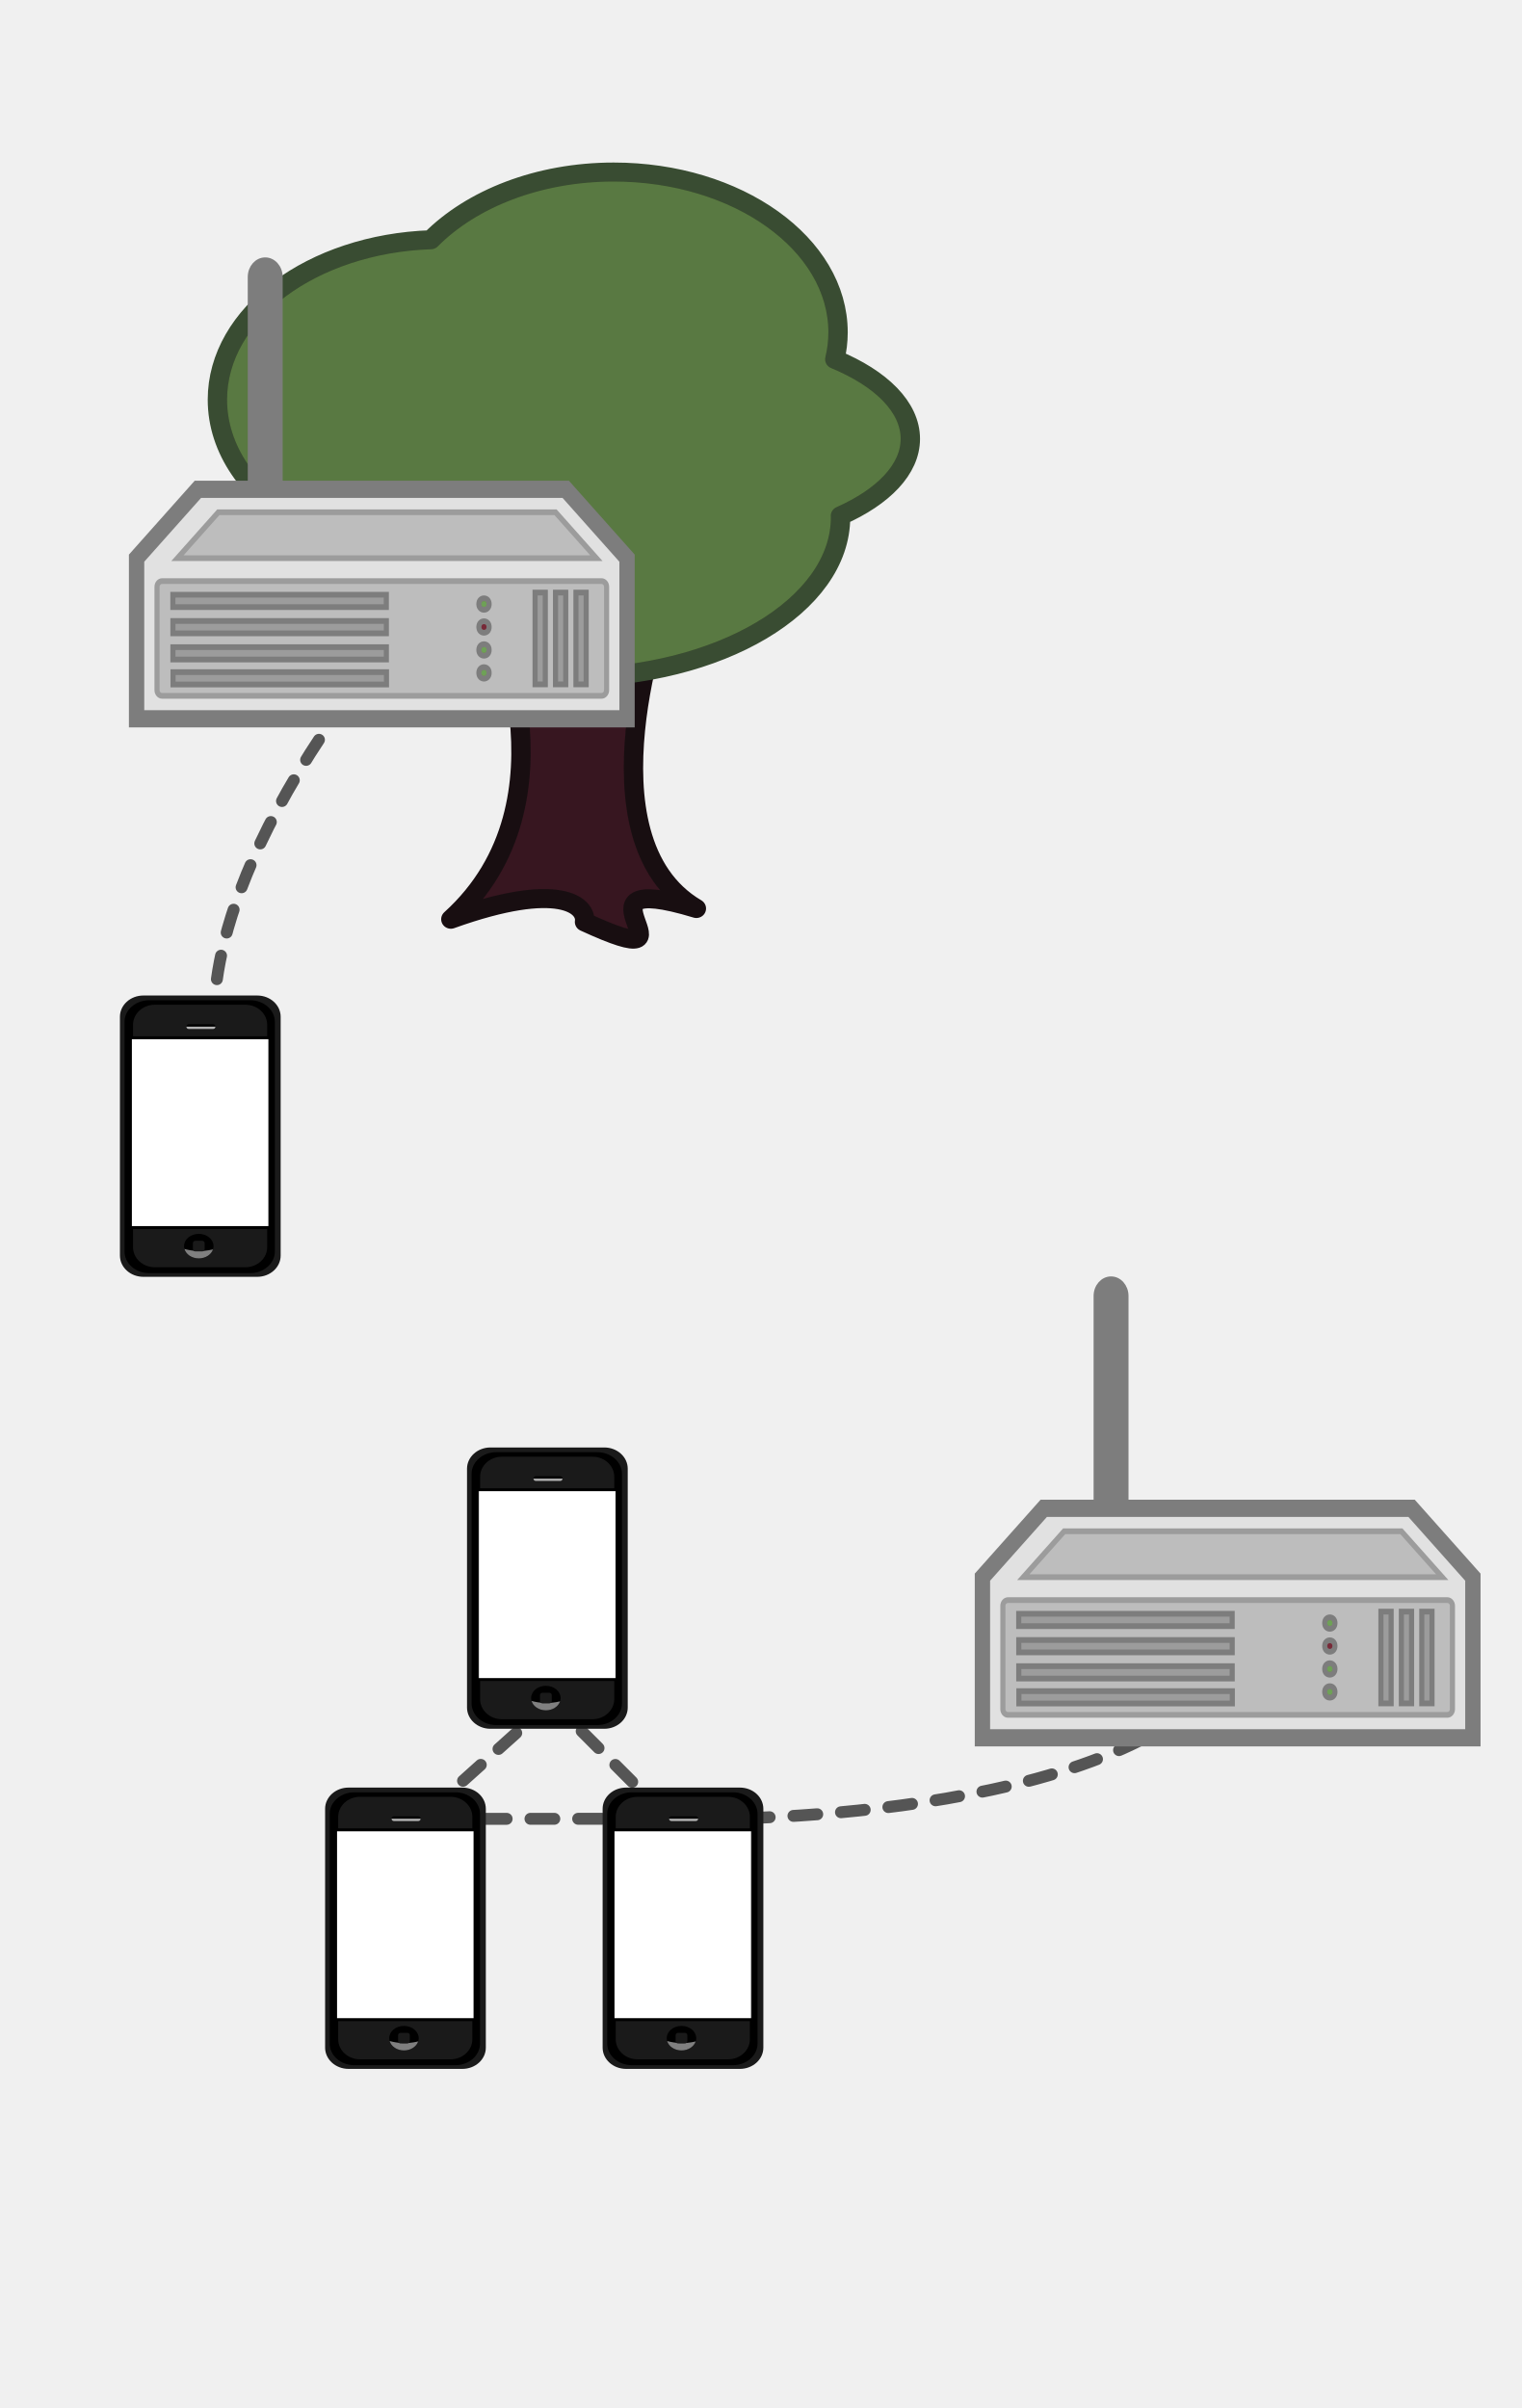
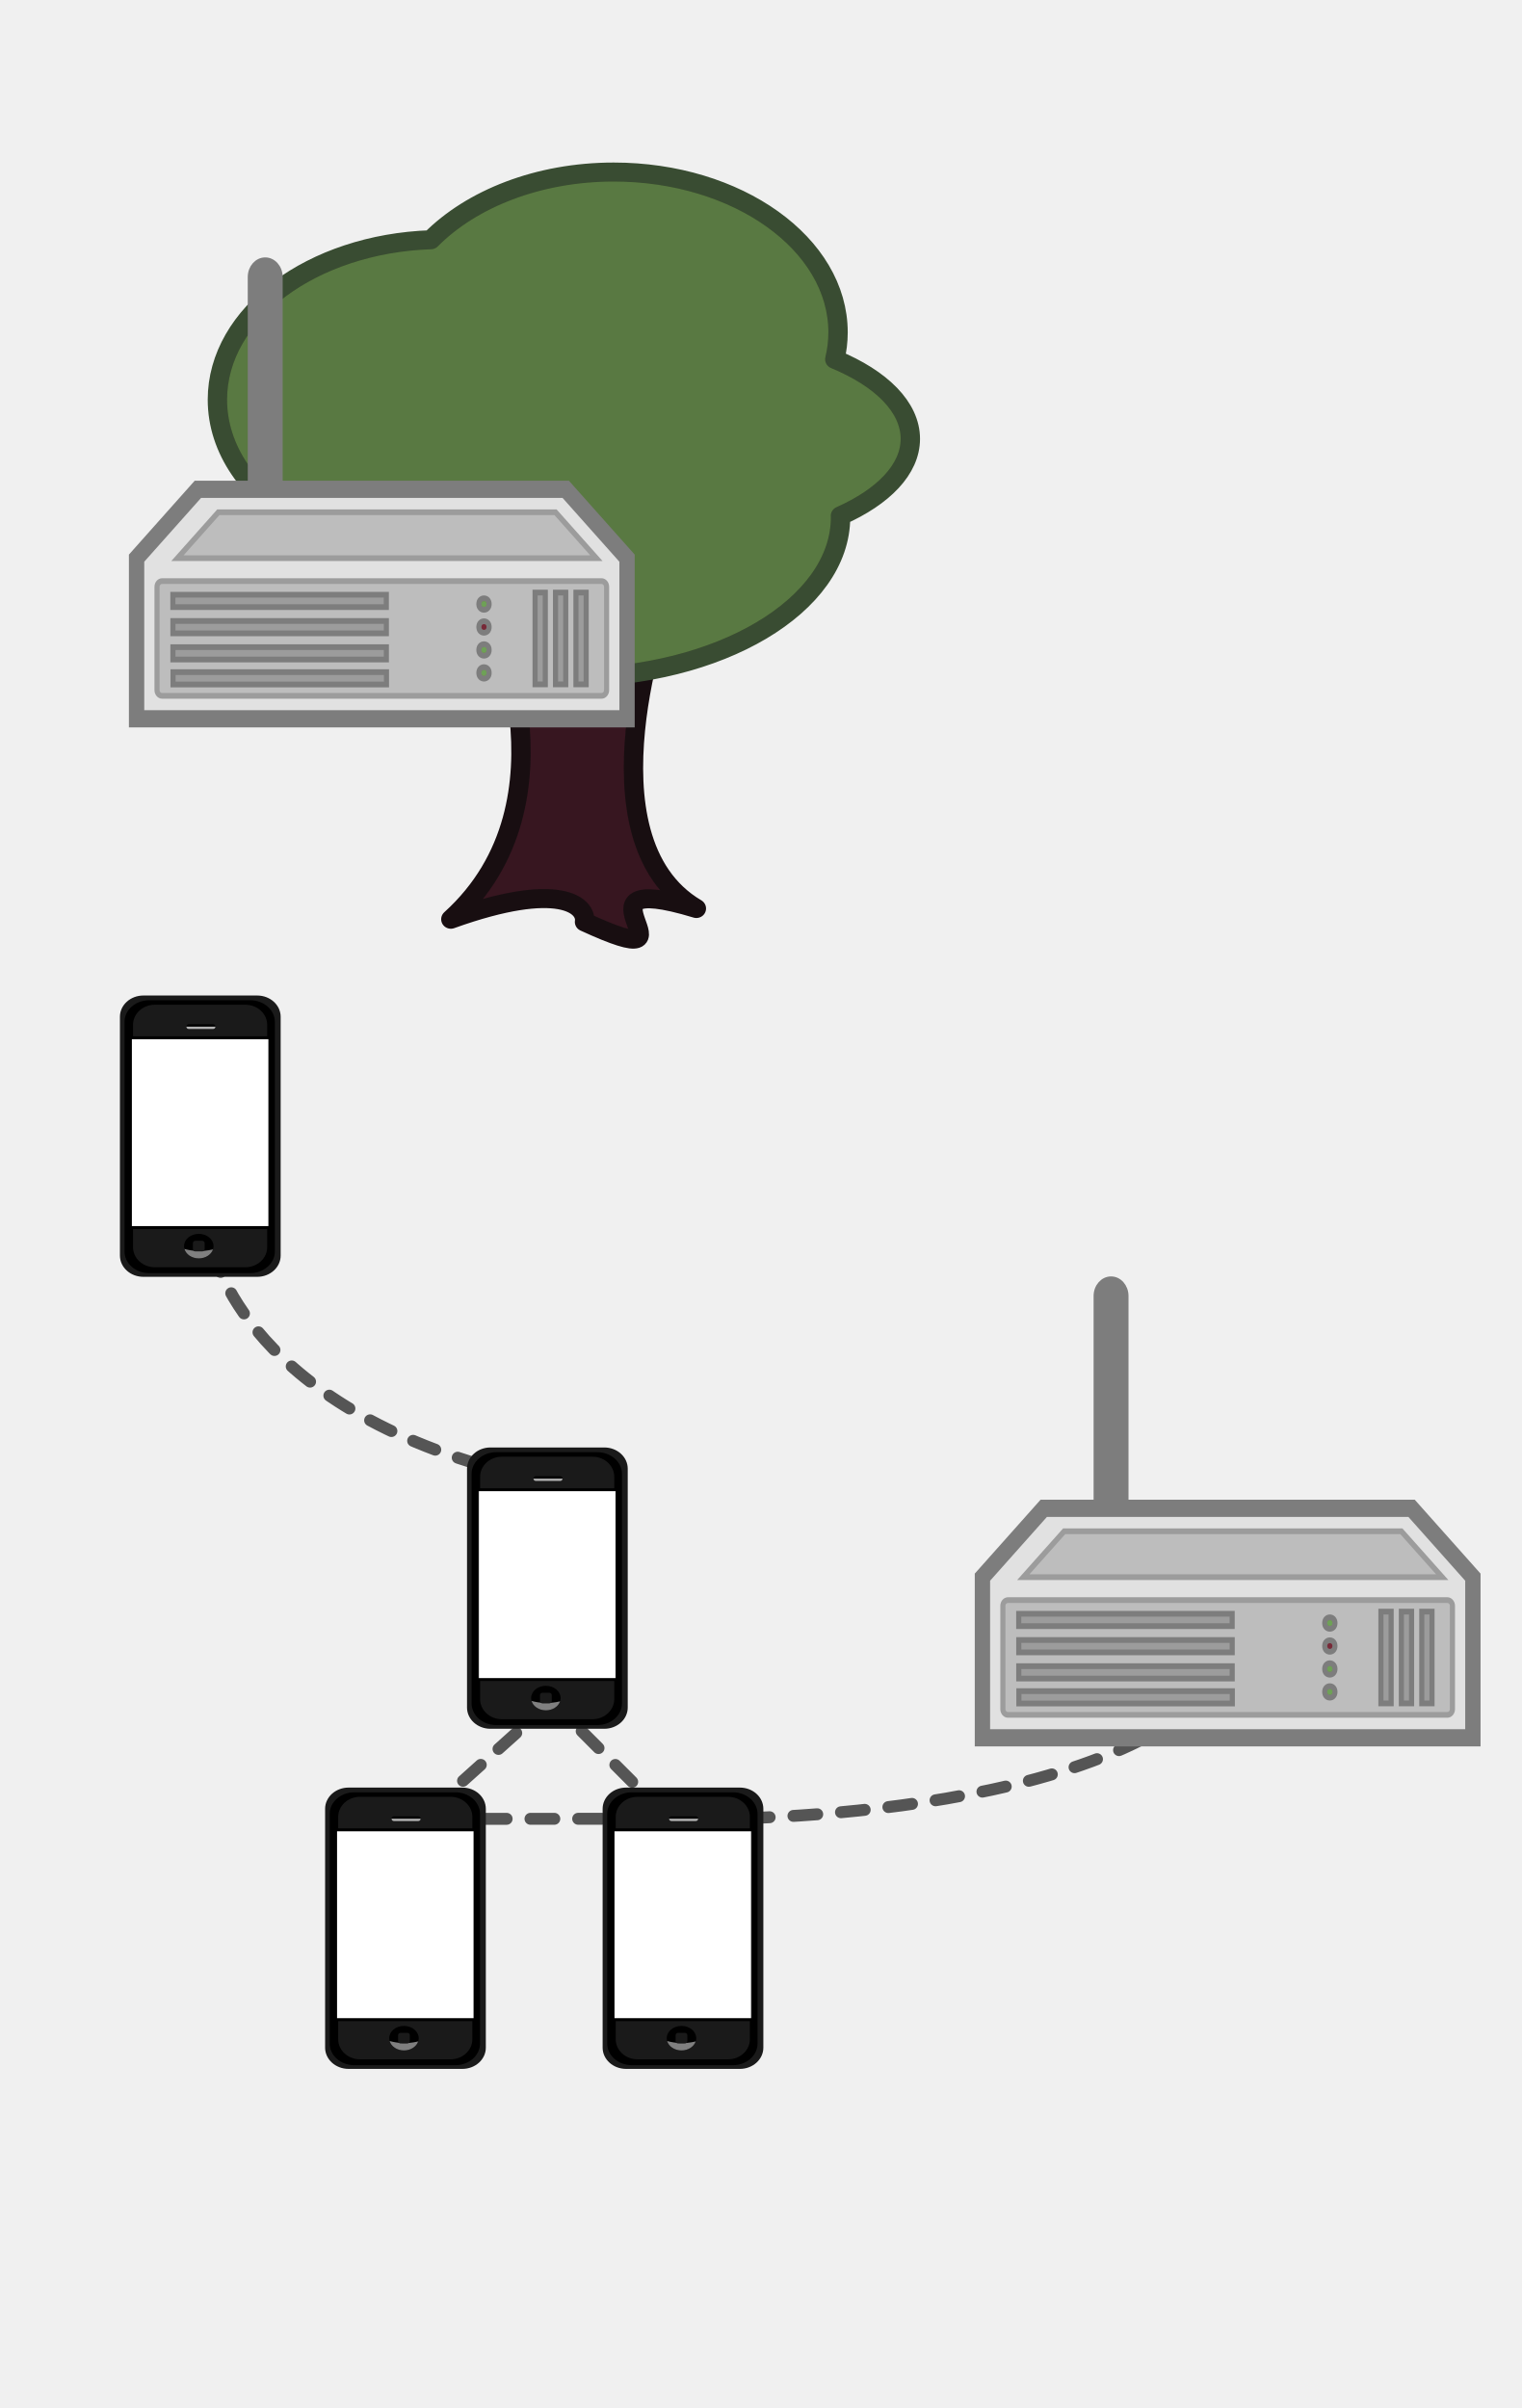
<svg xmlns="http://www.w3.org/2000/svg" xmlns:xlink="http://www.w3.org/1999/xlink" width="63.844mm" height="101.023mm" viewBox="0 0 63.844 101.023" version="1.1" id="svg8">
  <defs id="defs2">
    <marker orient="auto" refY="0" refX="0" id="Arrow2Lstart" style="overflow:visible">
      <path id="path5132" style="fill:#000000;fill-opacity:1;fill-rule:evenodd;stroke:#000000;stroke-width:0.625;stroke-linejoin:round;stroke-opacity:1" d="M 8.719,4.034 -2.207,0.016 8.719,-4.002 c -1.745,2.372 -1.735,5.617 -6e-7,8.035 z" transform="matrix(1.1,0,0,1.1,1.1,0)" />
    </marker>
    <marker orient="auto" refY="0" refX="0" id="Arrow1Send" style="overflow:visible">
      <path id="path5129" d="M 0,0 5,-5 -12.5,0 5,5 Z" style="fill:#000000;fill-opacity:1;fill-rule:evenodd;stroke:#000000;stroke-width:1pt;stroke-opacity:1" transform="matrix(-0.2,0,0,-0.2,-1.2,0)" />
    </marker>
    <marker orient="auto" refY="0" refX="0" id="Arrow1Lend" style="overflow:visible">
      <path id="path5117" d="M 0,0 5,-5 -12.5,0 5,5 Z" style="fill:#000000;fill-opacity:1;fill-rule:evenodd;stroke:#000000;stroke-width:1pt;stroke-opacity:1" transform="matrix(-0.8,0,0,-0.8,-10,0)" />
    </marker>
    <marker orient="auto" refY="0" refX="0" id="Arrow2Lend" style="overflow:visible">
      <path id="path5135" style="fill:#000000;fill-opacity:1;fill-rule:evenodd;stroke:#000000;stroke-width:0.625;stroke-linejoin:round;stroke-opacity:1" d="M 8.719,4.034 -2.207,0.016 8.719,-4.002 c -1.745,2.372 -1.735,5.617 -6e-7,8.035 z" transform="matrix(-1.1,0,0,-1.1,-1.1,0)" />
    </marker>
    <marker orient="auto" refY="0" refX="0" id="Arrow1Mend" style="overflow:visible">
      <path id="path5123" d="M 0,0 5,-5 -12.5,0 5,5 Z" style="fill:#000000;fill-opacity:1;fill-rule:evenodd;stroke:#000000;stroke-width:1pt;stroke-opacity:1" transform="matrix(-0.4,0,0,-0.4,-4,0)" />
    </marker>
    <marker orient="auto" refY="0" refX="0" id="marker10261" style="overflow:visible">
      <path id="path10259" d="M 0,0 5,-5 -12.5,0 5,5 Z" style="fill:#000000;fill-opacity:1;fill-rule:evenodd;stroke:#000000;stroke-width:1pt;stroke-opacity:1" transform="matrix(0.4,0,0,0.4,4,0)" />
    </marker>
    <marker orient="auto" refY="0" refX="0" id="Arrow1Mstart" style="overflow:visible">
      <path id="path5120" d="M 0,0 5,-5 -12.5,0 5,5 Z" style="fill:#000000;fill-opacity:1;fill-rule:evenodd;stroke:#000000;stroke-width:1pt;stroke-opacity:1" transform="matrix(0.4,0,0,0.4,4,0)" />
    </marker>
    <marker orient="auto" refY="0" refX="0" id="Torso" style="overflow:visible">
      <g id="g5340" transform="scale(0.7)" style="fill:#000000;fill-opacity:1;stroke:#000000;stroke-opacity:1">
        <path id="path5326" d="m -4.779,-3.24 c 2.35,0.366 5.3,1.938 5.037,3.627 C -0.005,2.078 -2.213,2.618 -4.563,2.252 -6.913,1.886 -8.521,0.752 -8.258,-0.938 -7.995,-2.628 -7.13,-3.605 -4.779,-3.24 Z" style="fill:#000000;fill-opacity:1;fill-rule:evenodd;stroke:#000000;stroke-width:1.25;stroke-opacity:1" />
        <path id="path5328" d="M 4.46,0.089 C -2.556,-4.378 5.225,-3.906 -0.848,-8.72" style="fill:#000000;fill-opacity:1;fill-rule:evenodd;stroke:#000000;stroke-width:1pt;stroke-opacity:1" />
        <path id="path5330" d="M 4.93,0.058 C -1.387,1.749 1.803,5.478 -4.945,7.546" style="fill:#000000;fill-opacity:1;fill-rule:evenodd;stroke:#000000;stroke-width:1pt;stroke-opacity:1" />
        <rect id="rect5332" transform="matrix(0.527536,-0.849533,0.887668,0.460484,0,0)" y="-1.741" x="-10.392" height="2.761" width="2.637" style="fill:#000000;fill-opacity:1;fill-rule:evenodd;stroke:#000000;stroke-width:1pt;stroke-opacity:1" />
        <rect id="rect5334" transform="matrix(0.671205,-0.741272,0.790802,0.612072,0,0)" y="-7.963" x="4.959" height="2.861" width="2.733" style="fill:#000000;fill-opacity:1;fill-rule:evenodd;stroke:#000000;stroke-width:1pt;stroke-opacity:1" />
        <path id="path5336" transform="matrix(0,-1.109517,1.109517,0,25.96648,19.71619)" d="m 16.78,-28.685 a 0.607,0.607 0 1 0 -1.215,0 0.607,0.607 0 1 0 1.215,0 z" style="fill:#000000;fill-opacity:1;fill-rule:evenodd;stroke:#000000;stroke-width:1pt;stroke-opacity:1" />
        <path id="path5338" transform="matrix(0,-1.109517,1.109517,0,26.8245,16.99126)" d="m 16.78,-28.685 a 0.607,0.607 0 1 0 -1.215,0 0.607,0.607 0 1 0 1.215,0 z" style="fill:#000000;fill-opacity:1;fill-rule:evenodd;stroke:#000000;stroke-width:1pt;stroke-opacity:1" />
      </g>
    </marker>
    <marker orient="auto" refY="0" refX="0" id="Arrow1Lstart" style="overflow:visible">
      <path id="path5114" d="M 0,0 5,-5 -12.5,0 5,5 Z" style="fill:#000000;fill-opacity:1;fill-rule:evenodd;stroke:#000000;stroke-width:1pt;stroke-opacity:1" transform="matrix(0.8,0,0,0.8,10,0)" />
    </marker>
    <marker orient="auto" refY="0" refX="0" id="Tail" style="overflow:visible">
      <g id="g5162" transform="scale(-1.2)" style="fill:#000000;fill-opacity:1;stroke:#000000;stroke-opacity:1">
        <path id="path5150" d="M -3.805,-3.959 0.544,0" style="fill:#000000;fill-opacity:1;fill-rule:evenodd;stroke:#000000;stroke-width:0.8;stroke-linecap:round;stroke-opacity:1" />
        <path id="path5152" d="M -1.287,-3.959 3.062,0" style="fill:#000000;fill-opacity:1;fill-rule:evenodd;stroke:#000000;stroke-width:0.8;stroke-linecap:round;stroke-opacity:1" />
        <path id="path5154" d="M 1.305,-3.959 5.654,0" style="fill:#000000;fill-opacity:1;fill-rule:evenodd;stroke:#000000;stroke-width:0.8;stroke-linecap:round;stroke-opacity:1" />
        <path id="path5156" d="M -3.805,4.178 0.544,0.22" style="fill:#000000;fill-opacity:1;fill-rule:evenodd;stroke:#000000;stroke-width:0.8;stroke-linecap:round;stroke-opacity:1" />
        <path id="path5158" d="M -1.287,4.178 3.062,0.22" style="fill:#000000;fill-opacity:1;fill-rule:evenodd;stroke:#000000;stroke-width:0.8;stroke-linecap:round;stroke-opacity:1" />
        <path id="path5160" d="M 1.305,4.178 5.654,0.22" style="fill:#000000;fill-opacity:1;fill-rule:evenodd;stroke:#000000;stroke-width:0.8;stroke-linecap:round;stroke-opacity:1" />
      </g>
    </marker>
    <linearGradient id="linearGradient2780">
      <stop id="stop2782" offset="0" style="stop-color:#4b8247;stop-opacity:1;" />
      <stop id="stop2784" offset="1" style="stop-color:#0f170f;stop-opacity:0" />
    </linearGradient>
    <linearGradient id="linearGradient2044">
      <stop id="stop2046" offset="0" style="stop-color:#3f0b0b;stop-opacity:1;" />
      <stop id="stop2048" offset="1" style="stop-color:#3f0b0b;stop-opacity:0;" />
    </linearGradient>
    <linearGradient gradientTransform="matrix(0.745827,0,0,1,791.5946,155.6063)" gradientUnits="userSpaceOnUse" y2="615.747" x2="-552.689" y1="477.907" x1="-552.689" id="linearGradient2050" xlink:href="#linearGradient2044" />
    <linearGradient gradientUnits="userSpaceOnUse" y2="373.356" x2="303.455" y1="595.823" x1="632.578" id="linearGradient2786" xlink:href="#linearGradient2780" />
    <meshgradient id="meshgradient9721" gradientUnits="userSpaceOnUse" x="113.548" y="47.932" gradientTransform="translate(14.71574,-3.005529)">
      <meshrow id="meshrow9723">
        <meshpatch id="meshpatch9725">
          <stop path="c 2.554,0  5.108,0  7.662,0" style="stop-color:#ffffff;stop-opacity:1" id="stop9727" />
          <stop path="c 0,3.447  0,6.895  0,10.342" style="stop-color:#1a1a1a;stop-opacity:1" id="stop9729" />
          <stop path="c -2.554,0  -5.108,0  -7.662,0" style="stop-color:#ffffff;stop-opacity:1" id="stop9731" />
          <stop path="c 0,-3.447  0,-6.895  0,-10.342" style="stop-color:#1a1a1a;stop-opacity:1" id="stop9733" />
        </meshpatch>
      </meshrow>
    </meshgradient>
    <filter style="color-interpolation-filters:sRGB" id="filter13432">
      <feColorMatrix type="hueRotate" values="340" result="color1" id="feColorMatrix13428" />
      <feColorMatrix type="saturate" values="0.4" result="color2" id="feColorMatrix13430" />
    </filter>
    <filter style="color-interpolation-filters:sRGB" id="filter13438">
      <feColorMatrix type="hueRotate" values="340" result="color1" id="feColorMatrix13434" />
      <feColorMatrix type="saturate" values="0.4" result="color2" id="feColorMatrix13436" />
    </filter>
    <filter style="color-interpolation-filters:sRGB" id="filter13444">
      <feColorMatrix type="hueRotate" values="340" result="color1" id="feColorMatrix13440" />
      <feColorMatrix type="saturate" values="0.4" result="color2" id="feColorMatrix13442" />
    </filter>
    <filter style="color-interpolation-filters:sRGB" id="filter13450">
      <feColorMatrix type="hueRotate" values="340" result="color1" id="feColorMatrix13446" />
      <feColorMatrix type="saturate" values="0.4" result="color2" id="feColorMatrix13448" />
    </filter>
    <filter style="color-interpolation-filters:sRGB" id="filter13456">
      <feColorMatrix type="hueRotate" values="340" result="color1" id="feColorMatrix13452" />
      <feColorMatrix type="saturate" values="0.4" result="color2" id="feColorMatrix13454" />
    </filter>
    <filter style="color-interpolation-filters:sRGB" id="filter13462">
      <feColorMatrix type="hueRotate" values="340" result="color1" id="feColorMatrix13458" />
      <feColorMatrix type="saturate" values="0.4" result="color2" id="feColorMatrix13460" />
    </filter>
    <filter style="color-interpolation-filters:sRGB" id="filter13444-1">
      <feColorMatrix type="hueRotate" values="340" result="color1" id="feColorMatrix13440-8" />
      <feColorMatrix type="saturate" values="0.4" result="color2" id="feColorMatrix13442-5" />
    </filter>
    <filter style="color-interpolation-filters:sRGB" id="filter13462-9">
      <feColorMatrix type="hueRotate" values="340" result="color1" id="feColorMatrix13458-7" />
      <feColorMatrix type="saturate" values="0.4" result="color2" id="feColorMatrix13460-5" />
    </filter>
    <filter style="color-interpolation-filters:sRGB" id="filter13444-4">
      <feColorMatrix type="hueRotate" values="340" result="color1" id="feColorMatrix13440-88" />
      <feColorMatrix type="saturate" values="0.4" result="color2" id="feColorMatrix13442-8" />
    </filter>
    <filter style="color-interpolation-filters:sRGB" id="filter13462-97">
      <feColorMatrix type="hueRotate" values="340" result="color1" id="feColorMatrix13458-76" />
      <feColorMatrix type="saturate" values="0.4" result="color2" id="feColorMatrix13460-4" />
    </filter>
    <filter style="color-interpolation-filters:sRGB" id="filter13444-47">
      <feColorMatrix type="hueRotate" values="340" result="color1" id="feColorMatrix13440-7" />
      <feColorMatrix type="saturate" values="0.4" result="color2" id="feColorMatrix13442-54" />
    </filter>
    <filter style="color-interpolation-filters:sRGB" id="filter13462-8">
      <feColorMatrix type="hueRotate" values="340" result="color1" id="feColorMatrix13458-1" />
      <feColorMatrix type="saturate" values="0.4" result="color2" id="feColorMatrix13460-2" />
    </filter>
    <filter style="color-interpolation-filters:sRGB" id="filter13462-3">
      <feColorMatrix type="hueRotate" values="340" result="color1" id="feColorMatrix13458-6" />
      <feColorMatrix type="saturate" values="0.4" result="color2" id="feColorMatrix13460-7" />
    </filter>
    <filter style="color-interpolation-filters:sRGB" id="filter13444-5">
      <feColorMatrix type="hueRotate" values="340" result="color1" id="feColorMatrix13440-3" />
      <feColorMatrix type="saturate" values="0.4" result="color2" id="feColorMatrix13442-56" />
    </filter>
    <meshgradient id="meshgradient543" gradientUnits="userSpaceOnUse" gradientTransform="translate(14.71574,-3.005529)" x="113.548" y="47.932">
      <meshrow id="meshrow555">
        <meshpatch id="meshpatch553">
          <stop id="stop545" style="stop-color:#ffffff;stop-opacity:1" path="c 2.554,0  5.108,0  7.662,0" />
          <stop id="stop547" style="stop-color:#1a1a1a;stop-opacity:1" path="c 0,3.447  0,6.895  0,10.342" />
          <stop id="stop549" style="stop-color:#ffffff;stop-opacity:1" path="c -2.554,0  -5.108,0  -7.662,0" />
          <stop id="stop551" style="stop-color:#1a1a1a;stop-opacity:1" path="c 0,-3.447  0,-6.895  0,-10.342" />
        </meshpatch>
      </meshrow>
    </meshgradient>
    <filter style="color-interpolation-filters:sRGB" id="filter13462-4">
      <feColorMatrix type="hueRotate" values="340" result="color1" id="feColorMatrix13458-5" />
      <feColorMatrix type="saturate" values="0.4" result="color2" id="feColorMatrix13460-25" />
    </filter>
    <filter style="color-interpolation-filters:sRGB" id="filter13444-474">
      <feColorMatrix type="hueRotate" values="340" result="color1" id="feColorMatrix13440-4" />
      <feColorMatrix type="saturate" values="0.4" result="color2" id="feColorMatrix13442-3" />
    </filter>
    <meshgradient id="meshgradient723" gradientUnits="userSpaceOnUse" gradientTransform="translate(14.71574,-3.005529)" x="113.548" y="47.932">
      <meshrow id="meshrow735">
        <meshpatch id="meshpatch733">
          <stop id="stop725" style="stop-color:#ffffff;stop-opacity:1" path="c 2.554,0  5.108,0  7.662,0" />
          <stop id="stop727" style="stop-color:#1a1a1a;stop-opacity:1" path="c 0,3.447  0,6.895  0,10.342" />
          <stop id="stop729" style="stop-color:#ffffff;stop-opacity:1" path="c -2.554,0  -5.108,0  -7.662,0" />
          <stop id="stop731" style="stop-color:#1a1a1a;stop-opacity:1" path="c 0,-3.447  0,-6.895  0,-10.342" />
        </meshpatch>
      </meshrow>
    </meshgradient>
    <filter style="color-interpolation-filters:sRGB" id="filter13462-6">
      <feColorMatrix type="hueRotate" values="340" result="color1" id="feColorMatrix13458-64" />
      <feColorMatrix type="saturate" values="0.4" result="color2" id="feColorMatrix13460-9" />
    </filter>
    <filter style="color-interpolation-filters:sRGB" id="filter13444-50">
      <feColorMatrix type="hueRotate" values="340" result="color1" id="feColorMatrix13440-48" />
      <feColorMatrix type="saturate" values="0.4" result="color2" id="feColorMatrix13442-7" />
    </filter>
    <meshgradient id="meshgradient783" gradientUnits="userSpaceOnUse" gradientTransform="translate(14.71574,-3.005529)" x="113.548" y="47.932">
      <meshrow id="meshrow795">
        <meshpatch id="meshpatch793">
          <stop id="stop785" style="stop-color:#ffffff;stop-opacity:1" path="c 2.554,0  5.108,0  7.662,0" />
          <stop id="stop787" style="stop-color:#1a1a1a;stop-opacity:1" path="c 0,3.447  0,6.895  0,10.342" />
          <stop id="stop789" style="stop-color:#ffffff;stop-opacity:1" path="c -2.554,0  -5.108,0  -7.662,0" />
          <stop id="stop791" style="stop-color:#1a1a1a;stop-opacity:1" path="c 0,-3.447  0,-6.895  0,-10.342" />
        </meshpatch>
      </meshrow>
    </meshgradient>
  </defs>
  <g id="layer2">
    <path transform="translate(-126.7276,-7.394558)" style="fill:none;stroke:#555555;stroke-width:0.5;stroke-linecap:round;stroke-linejoin:round;stroke-opacity:1;stroke-miterlimit:4;stroke-dasharray:1, 1;stroke-dashoffset:0;paint-order:normal" d="m 149.872,78.764 -5.5,4.938 10.421,-0.006 z" id="path803" />
    <path style="fill:none;stroke:#555555;stroke-width:0.5;stroke-linecap:round;stroke-linejoin:round;stroke-opacity:1;stroke-miterlimit:4;stroke-dasharray:1, 1;stroke-dashoffset:0" d="m 29.287,76.308 c 0,0 17.775,0.269 22.403,-6.407" id="path5518" />
-     <path style="fill:none;stroke:#555555;stroke-width:0.5;stroke-linecap:round;stroke-linejoin:round;stroke-opacity:1;stroke-miterlimit:4;stroke-dasharray:1, 1;stroke-dashoffset:0" d="m 9.038,43.072 c 0,0 -1.003,-5.695 7.169,-15.922" id="path5522" />
+     <path style="fill:none;stroke:#555555;stroke-width:0.5;stroke-linecap:round;stroke-linejoin:round;stroke-opacity:1;stroke-miterlimit:4;stroke-dasharray:1,1;stroke-dashoffset:0" d="m 8.935,52.416 c 0,0 1.33,6.913 13.443,9.617" id="path5543" />
  </g>
  <g id="layer1" transform="translate(-126.7276,-7.394558)">
    <a id="a3942" transform="matrix(1.006695,0,0,0.8973627,-2.804567,4.327052)" style="filter:url(#filter13432)">
      <g transform="matrix(0.04293915,0,0,0.04730631,137.3267,11.0173)" id="g133">
        <path style="fill:#5b0d0d;fill-opacity:1;fill-rule:nonzero;stroke:#230c0c;stroke-width:18.803;stroke-linecap:round;stroke-linejoin:round;stroke-miterlimit:4;stroke-dashoffset:0;stroke-opacity:1" d="m 273.058,436.333 h 169.322 c 0,0 -83.541,231.617 31.809,300.87 -136.474,-42.08 15.905,71.571 -108.518,13.254 2.487,-15.905 -23.734,-41.417 -129.724,-2.651 127.212,-117.22 37.111,-311.473 37.111,-311.473 z" id="rect1305" />
        <path style="opacity:1;fill:#14920d;fill-opacity:1;fill-rule:nonzero;stroke:#165822;stroke-width:18.803;stroke-linecap:round;stroke-linejoin:round;stroke-miterlimit:4;stroke-dasharray:none;stroke-dashoffset:0;stroke-opacity:1" d="m 393.999,9.402 c -73.281,0 -137.996,26.468 -177.456,66.899 C 101.302,80.338 9.402,149.501 9.402,234.366 c 0,49.472 31.243,93.644 80.102,122.705 5.754,84.392 120.978,151.82 262.178,151.82 144.872,0 262.434,-70.978 262.434,-158.436 0,-0.431 -0.08,-0.853 -0.086,-1.283 41.551,-18.815 67.811,-45.895 67.811,-76.11 0,-31.545 -28.509,-59.756 -73.287,-78.619 2.037,-8.65 3.137,-17.525 3.137,-26.606 0,-87.457 -97.522,-158.436 -217.692,-158.436 z" id="path2035" />
      </g>
    </a>
    <a id="a198" transform="translate(-12.53302,-2.311507)" style="filter:url(#filter13438)">
      <g id="layer1-7" transform="matrix(0.1714502,0,0,0.1925603,53.87647,-46.6536)">
        <path id="path730" d="m 562.9,349.39 c 2.017,0 3.647,1.631 3.647,3.647 v 51.87 c 0,2.017 -1.631,3.647 -3.647,3.647 -2.012,0 -3.647,-1.631 -3.647,-3.647 v -51.87 c 0,-2.017 1.636,-3.647 3.647,-3.647" style="fill:#7d7d7d;fill-rule:evenodd;stroke:#7d7d7d;stroke-width:1.25;stroke-linejoin:round;stroke-miterlimit:10" />
        <path id="path732" d="m 531.43,414.29 15,-15 h 90 l 15,15 v 35 h -120 z" style="fill:#e1e1e1;fill-rule:evenodd;stroke:#7d7d7d;stroke-width:3.75;stroke-miterlimit:10" />
        <path id="path734" d="m 537.68,419.29 h 107.5 c 0.693,0 1.25,0.561 1.25,1.25 v 22.5 c 0,0.688 -0.556,1.25 -1.25,1.25 h -107.5 c -0.689,0 -1.25,-0.562 -1.25,-1.25 v -22.5 c 0,-0.689 0.561,-1.25 1.25,-1.25" style="fill:#bdbdbd;fill-rule:evenodd;stroke:#9c9c9c;stroke-width:1.25;stroke-linejoin:round;stroke-miterlimit:10" />
        <path id="path736" d="m 617.68,429.29 c 0,1.665 -2.5,1.665 -2.5,0 0,-1.665 2.5,-1.665 2.5,0" style="fill:#c51900;fill-rule:evenodd;stroke:#7d7d7d;stroke-width:1.25;stroke-linejoin:round;stroke-miterlimit:10" />
        <path id="path738" d="m 628.93,421.79 h 2.5 v 20 h -2.5 z" style="fill:#9c9c9c;fill-rule:evenodd;stroke:#7d7d7d;stroke-width:1.25;stroke-miterlimit:10" />
        <path id="path740" d="m 541.43,414.29 10,-10 h 82.5 l 10,10 z" style="fill:#bdbdbd;fill-rule:evenodd;stroke:#9c9c9c;stroke-width:1.25;stroke-miterlimit:10" />
        <path id="path742" d="m 617.68,424.29 c 0,1.665 -2.5,1.665 -2.5,0 0,-1.665 2.5,-1.665 2.5,0" style="fill:#00c700;fill-rule:evenodd;stroke:#7d7d7d;stroke-width:1.25;stroke-miterlimit:10" />
        <path id="path744" d="m 633.93,421.79 h 2.5 v 20 h -2.5 z" style="fill:#9c9c9c;fill-rule:evenodd;stroke:#7d7d7d;stroke-width:1.25;stroke-miterlimit:10" />
        <path id="path746" d="m 638.93,421.79 h 2.5 v 20 h -2.5 z" style="fill:#9c9c9c;fill-rule:evenodd;stroke:#7d7d7d;stroke-width:1.25;stroke-miterlimit:10" />
        <path id="path748" d="m 617.68,434.29 c 0,1.665 -2.5,1.665 -2.5,0 0,-1.665 2.5,-1.665 2.5,0" style="fill:#00c700;fill-rule:evenodd;stroke:#7d7d7d;stroke-width:1.25;stroke-miterlimit:10" />
        <path id="path750" d="m 617.68,439.29 c 0,1.665 -2.5,1.665 -2.5,0 0,-1.665 2.5,-1.665 2.5,0" style="fill:#00c700;fill-rule:evenodd;stroke:#7d7d7d;stroke-width:1.25;stroke-miterlimit:10" />
        <path id="path760" d="m 540.35,439.12 h 52.222 v 2.695 H 540.35 Z" style="fill:#9c9c9c;fill-rule:evenodd;stroke:#7d7d7d;stroke-width:1.25;stroke-miterlimit:10" />
        <path id="path762" d="m 540.32,433.68 h 52.222 v 2.695 H 540.32 Z" style="fill:#9c9c9c;fill-rule:evenodd;stroke:#7d7d7d;stroke-width:1.25;stroke-miterlimit:10" />
        <path id="path764" d="m 540.32,427.98 h 52.222 v 2.695 H 540.32 Z" style="fill:#9c9c9c;fill-rule:evenodd;stroke:#7d7d7d;stroke-width:1.25;stroke-miterlimit:10" />
        <path id="path766" d="m 540.31,422.26 h 52.222 v 2.695 H 540.31 Z" style="fill:#9c9c9c;fill-rule:evenodd;stroke:#7d7d7d;stroke-width:1.25;stroke-miterlimit:10" />
      </g>
    </a>
    <g id="g4137" transform="matrix(0.03389922,0,0,0.03070485,131.7589,49.1595)" style="filter:url(#filter13444)">
      <g id="g236" style="fill:#1a1a1a">
        <path d="m 198.88,355.36 c 0,16.016 -12.983,29 -29,29 H 29 c -16.016,0 -29,-12.984 -29,-29 V 29 C 0,12.984 12.984,0 29,0 h 140.88 c 16.017,0 29,12.984 29,29 z" id="path238" style="fill:#1a1a1a" />
      </g>
      <g id="g240">
        <path d="m 191.71,349.71 c 0,16.346 -13.681,29.595 -30.561,29.595 H 36.229 C 19.351,379.305 5.668,366.056 5.668,349.71 V 36.04 C 5.668,19.695 19.35,6.445 36.229,6.445 h 124.92 c 16.88,0 30.561,13.25 30.561,29.595 v 313.68 z" id="path242" />
      </g>
      <path d="m 184.2,341.28 c 0,16.017 -12.983,29 -29,29 h -112 c -16.016,0 -29,-12.983 -29,-29 v -300 c 0,-16.016 12.984,-29 29,-29 h 112 c 16.017,0 29,12.984 29,29 z" id="path244" style="fill:#ffffff;stroke:#000000" />
      <path d="m 184.2,341.28 c 0,16.017 -12.983,29 -29,29 h -112 c -16.016,0 -29,-12.983 -29,-29 v -300 c 0,-16.016 12.984,-29 29,-29 h 112 c 16.017,0 29,12.984 29,29 z" id="path267" style="fill:url(#SVGID_1_)" />
      <path d="M 184.2,213.38 V 41.28 c 0,-16.016 -12.983,-29 -29,-29 h -112 c -16.016,0 -29,12.984 -29,29 v 164.64 c 43.649,16.15 107.52,29.9 170,7.46 z" id="path290" style="fill:url(#SVGID_2_)" />
      <path d="m 14.201,343.9 c 0,16.226 12.984,29.378 29,29.378 h 112 c 16.017,0 29,-13.152 29,-29.378 v -26.847 h -170 v 26.85 z m 141,-333.29 h -112 c -16.016,0 -29,13.153 -29,29.378 v 17.728 h 170 V 39.988 c 0,-16.224 -12.98,-29.378 -29,-29.378 z" id="path292" style="fill:#1a1a1a;stroke:#000000;stroke-width:4" />
      <ellipse ry="16.75" rx="18.25" cx="97.576" cy="342.4" id="ellipse294" />
      <path d="m 118.2,42.777 c 0,1.657 -1.343,3 -3,3 h -30 c -1.657,0 -3,-1.343 -3,-3 v -0.5 c 0,-1.657 1.343,-3 3,-3 h 30 c 1.657,0 3,1.343 3,3 z" id="path296" />
      <path d="m 79.844,346.3 c 1.918,7.365 9.119,12.848 17.731,12.848 8.387,0 15.434,-5.198 17.57,-12.271 -14.02,3.74 -26.134,2.26 -35.296,-0.58 z" id="path298" style="fill:#808080" />
      <path d="m 104.83,346.65 c 0,1.657 -1.343,3 -3,3 h -8.5 c -1.657,0 -3,-1.343 -3,-3 v -8.5 c 0,-1.657 1.343,-3 3,-3 h 8.5 c 1.657,0 3,1.343 3,3 z" id="path300" style="fill:#1a1a1a" />
      <path d="m 82.201,42.568 v 0.209 c 0,1.657 1.343,3 3,3 h 30 c 1.657,0 3,-1.343 3,-3 V 42.568 H 82.202 Z" id="path302" style="fill:#b3b3b3" />
    </g>
    <a id="a198-6" transform="translate(22.94947,40.43946)" style="filter:url(#filter13456)">
      <g id="layer1-7-8" transform="matrix(0.1714502,0,0,0.1925603,53.87647,-46.6536)">
        <path id="path730-9" d="m 562.9,349.39 c 2.017,0 3.647,1.631 3.647,3.647 v 51.87 c 0,2.017 -1.631,3.647 -3.647,3.647 -2.012,0 -3.647,-1.631 -3.647,-3.647 v -51.87 c 0,-2.017 1.636,-3.647 3.647,-3.647" style="fill:#7d7d7d;fill-rule:evenodd;stroke:#7d7d7d;stroke-width:1.25;stroke-linejoin:round;stroke-miterlimit:10" />
        <path id="path732-2" d="m 531.43,414.29 15,-15 h 90 l 15,15 v 35 h -120 z" style="fill:#e1e1e1;fill-rule:evenodd;stroke:#7d7d7d;stroke-width:3.75;stroke-miterlimit:10" />
        <path id="path734-6" d="m 537.68,419.29 h 107.5 c 0.693,0 1.25,0.561 1.25,1.25 v 22.5 c 0,0.688 -0.556,1.25 -1.25,1.25 h -107.5 c -0.689,0 -1.25,-0.562 -1.25,-1.25 v -22.5 c 0,-0.689 0.561,-1.25 1.25,-1.25" style="fill:#bdbdbd;fill-rule:evenodd;stroke:#9c9c9c;stroke-width:1.25;stroke-linejoin:round;stroke-miterlimit:10" />
        <path id="path736-6" d="m 617.68,429.29 c 0,1.665 -2.5,1.665 -2.5,0 0,-1.665 2.5,-1.665 2.5,0" style="fill:#c51900;fill-rule:evenodd;stroke:#7d7d7d;stroke-width:1.25;stroke-linejoin:round;stroke-miterlimit:10" />
        <path id="path738-4" d="m 628.93,421.79 h 2.5 v 20 h -2.5 z" style="fill:#9c9c9c;fill-rule:evenodd;stroke:#7d7d7d;stroke-width:1.25;stroke-miterlimit:10" />
        <path id="path740-9" d="m 541.43,414.29 10,-10 h 82.5 l 10,10 z" style="fill:#bdbdbd;fill-rule:evenodd;stroke:#9c9c9c;stroke-width:1.25;stroke-miterlimit:10" />
        <path id="path742-5" d="m 617.68,424.29 c 0,1.665 -2.5,1.665 -2.5,0 0,-1.665 2.5,-1.665 2.5,0" style="fill:#00c700;fill-rule:evenodd;stroke:#7d7d7d;stroke-width:1.25;stroke-miterlimit:10" />
        <path id="path744-0" d="m 633.93,421.79 h 2.5 v 20 h -2.5 z" style="fill:#9c9c9c;fill-rule:evenodd;stroke:#7d7d7d;stroke-width:1.25;stroke-miterlimit:10" />
        <path id="path746-4" d="m 638.93,421.79 h 2.5 v 20 h -2.5 z" style="fill:#9c9c9c;fill-rule:evenodd;stroke:#7d7d7d;stroke-width:1.25;stroke-miterlimit:10" />
        <path id="path748-8" d="m 617.68,434.29 c 0,1.665 -2.5,1.665 -2.5,0 0,-1.665 2.5,-1.665 2.5,0" style="fill:#00c700;fill-rule:evenodd;stroke:#7d7d7d;stroke-width:1.25;stroke-miterlimit:10" />
        <path id="path750-7" d="m 617.68,439.29 c 0,1.665 -2.5,1.665 -2.5,0 0,-1.665 2.5,-1.665 2.5,0" style="fill:#00c700;fill-rule:evenodd;stroke:#7d7d7d;stroke-width:1.25;stroke-miterlimit:10" />
        <path id="path760-1" d="m 540.35,439.12 h 52.222 v 2.695 H 540.35 Z" style="fill:#9c9c9c;fill-rule:evenodd;stroke:#7d7d7d;stroke-width:1.25;stroke-miterlimit:10" />
        <path id="path762-7" d="m 540.32,433.68 h 52.222 v 2.695 H 540.32 Z" style="fill:#9c9c9c;fill-rule:evenodd;stroke:#7d7d7d;stroke-width:1.25;stroke-miterlimit:10" />
        <path id="path764-2" d="m 540.32,427.98 h 52.222 v 2.695 H 540.32 Z" style="fill:#9c9c9c;fill-rule:evenodd;stroke:#7d7d7d;stroke-width:1.25;stroke-miterlimit:10" />
        <path id="path766-7" d="m 540.31,422.26 h 52.222 v 2.695 H 540.31 Z" style="fill:#9c9c9c;fill-rule:evenodd;stroke:#7d7d7d;stroke-width:1.25;stroke-miterlimit:10" />
      </g>
    </a>
    <rect style="fill:url(#meshgradient9721);fill-opacity:1;stroke-width:0.665;stroke-linecap:round;stroke-linejoin:round;stroke-miterlimit:4;stroke-dasharray:5.32, 5.32;stroke-dashoffset:0;filter:url(#filter13462)" id="rect9697" width="7.662" height="10.342" x="128.264" y="44.926" transform="matrix(0.7520989,0,0,0.7699604,35.77304,16.34028)" />
    <g id="g4137-2" transform="matrix(0.03389922,0,0,0.03070485,140.3656,82.38908)" style="filter:url(#filter13444-5)">
      <g id="g236-9" style="fill:#1a1a1a">
        <path d="m 198.88,355.36 c 0,16.016 -12.983,29 -29,29 H 29 c -16.016,0 -29,-12.984 -29,-29 V 29 C 0,12.984 12.984,0 29,0 h 140.88 c 16.017,0 29,12.984 29,29 z" id="path238-1" style="fill:#1a1a1a" />
      </g>
      <g id="g240-2">
        <path d="m 191.71,349.71 c 0,16.346 -13.681,29.595 -30.561,29.595 H 36.229 C 19.351,379.305 5.668,366.056 5.668,349.71 V 36.04 C 5.668,19.695 19.35,6.445 36.229,6.445 h 124.92 c 16.88,0 30.561,13.25 30.561,29.595 v 313.68 z" id="path242-7" />
      </g>
      <path d="m 184.2,341.28 c 0,16.017 -12.983,29 -29,29 h -112 c -16.016,0 -29,-12.983 -29,-29 v -300 c 0,-16.016 12.984,-29 29,-29 h 112 c 16.017,0 29,12.984 29,29 z" id="path244-0" style="fill:#ffffff;stroke:#000000" />
      <path d="m 184.2,341.28 c 0,16.017 -12.983,29 -29,29 h -112 c -16.016,0 -29,-12.983 -29,-29 v -300 c 0,-16.016 12.984,-29 29,-29 h 112 c 16.017,0 29,12.984 29,29 z" id="path267-9" style="fill:url(#SVGID_1_)" />
      <path d="M 184.2,213.38 V 41.28 c 0,-16.016 -12.983,-29 -29,-29 h -112 c -16.016,0 -29,12.984 -29,29 v 164.64 c 43.649,16.15 107.52,29.9 170,7.46 z" id="path290-3" style="fill:url(#SVGID_2_)" />
      <path d="m 14.201,343.9 c 0,16.226 12.984,29.378 29,29.378 h 112 c 16.017,0 29,-13.152 29,-29.378 v -26.847 h -170 v 26.85 z m 141,-333.29 h -112 c -16.016,0 -29,13.153 -29,29.378 v 17.728 h 170 V 39.988 c 0,-16.224 -12.98,-29.378 -29,-29.378 z" id="path292-6" style="fill:#1a1a1a;stroke:#000000;stroke-width:4" />
      <ellipse ry="16.75" rx="18.25" cx="97.576" cy="342.4" id="ellipse294-0" />
      <path d="m 118.2,42.777 c 0,1.657 -1.343,3 -3,3 h -30 c -1.657,0 -3,-1.343 -3,-3 v -0.5 c 0,-1.657 1.343,-3 3,-3 h 30 c 1.657,0 3,1.343 3,3 z" id="path296-6" />
      <path d="m 79.844,346.3 c 1.918,7.365 9.119,12.848 17.731,12.848 8.387,0 15.434,-5.198 17.57,-12.271 -14.02,3.74 -26.134,2.26 -35.296,-0.58 z" id="path298-2" style="fill:#808080" />
      <path d="m 104.83,346.65 c 0,1.657 -1.343,3 -3,3 h -8.5 c -1.657,0 -3,-1.343 -3,-3 v -8.5 c 0,-1.657 1.343,-3 3,-3 h 8.5 c 1.657,0 3,1.343 3,3 z" id="path300-6" style="fill:#1a1a1a" />
      <path d="m 82.201,42.568 v 0.209 c 0,1.657 1.343,3 3,3 h 30 c 1.657,0 3,-1.343 3,-3 V 42.568 H 82.202 Z" id="path302-1" style="fill:#b3b3b3" />
    </g>
    <rect style="fill:url(#meshgradient543);fill-opacity:1;stroke-width:0.665;stroke-linecap:round;stroke-linejoin:round;stroke-miterlimit:4;stroke-dasharray:5.32, 5.32;stroke-dashoffset:0;filter:url(#filter13462-3)" id="rect9697-8" width="7.662" height="10.342" x="128.264" y="44.926" transform="matrix(0.7520989,0,0,0.7699604,44.3797,49.56986)" />
    <g id="g4137-0" transform="matrix(0.03389922,0,0,0.03070485,146.3187,68.12048)" style="filter:url(#filter13444-474)">
      <g id="g236-7" style="fill:#1a1a1a">
        <path d="m 198.88,355.36 c 0,16.016 -12.983,29 -29,29 H 29 c -16.016,0 -29,-12.984 -29,-29 V 29 C 0,12.984 12.984,0 29,0 h 140.88 c 16.017,0 29,12.984 29,29 z" id="path238-8" style="fill:#1a1a1a" />
      </g>
      <g id="g240-6">
        <path d="m 191.71,349.71 c 0,16.346 -13.681,29.595 -30.561,29.595 H 36.229 C 19.351,379.305 5.668,366.056 5.668,349.71 V 36.04 C 5.668,19.695 19.35,6.445 36.229,6.445 h 124.92 c 16.88,0 30.561,13.25 30.561,29.595 v 313.68 z" id="path242-8" />
      </g>
      <path d="m 184.2,341.28 c 0,16.017 -12.983,29 -29,29 h -112 c -16.016,0 -29,-12.983 -29,-29 v -300 c 0,-16.016 12.984,-29 29,-29 h 112 c 16.017,0 29,12.984 29,29 z" id="path244-8" style="fill:#ffffff;stroke:#000000" />
      <path d="m 184.2,341.28 c 0,16.017 -12.983,29 -29,29 h -112 c -16.016,0 -29,-12.983 -29,-29 v -300 c 0,-16.016 12.984,-29 29,-29 h 112 c 16.017,0 29,12.984 29,29 z" id="path267-4" style="fill:url(#SVGID_1_)" />
      <path d="M 184.2,213.38 V 41.28 c 0,-16.016 -12.983,-29 -29,-29 h -112 c -16.016,0 -29,12.984 -29,29 v 164.64 c 43.649,16.15 107.52,29.9 170,7.46 z" id="path290-31" style="fill:url(#SVGID_2_)" />
      <path d="m 14.201,343.9 c 0,16.226 12.984,29.378 29,29.378 h 112 c 16.017,0 29,-13.152 29,-29.378 v -26.847 h -170 v 26.85 z m 141,-333.29 h -112 c -16.016,0 -29,13.153 -29,29.378 v 17.728 h 170 V 39.988 c 0,-16.224 -12.98,-29.378 -29,-29.378 z" id="path292-4" style="fill:#1a1a1a;stroke:#000000;stroke-width:4" />
      <ellipse ry="16.75" rx="18.25" cx="97.576" cy="342.4" id="ellipse294-9" />
      <path d="m 118.2,42.777 c 0,1.657 -1.343,3 -3,3 h -30 c -1.657,0 -3,-1.343 -3,-3 v -0.5 c 0,-1.657 1.343,-3 3,-3 h 30 c 1.657,0 3,1.343 3,3 z" id="path296-2" />
      <path d="m 79.844,346.3 c 1.918,7.365 9.119,12.848 17.731,12.848 8.387,0 15.434,-5.198 17.57,-12.271 -14.02,3.74 -26.134,2.26 -35.296,-0.58 z" id="path298-0" style="fill:#808080" />
      <path d="m 104.83,346.65 c 0,1.657 -1.343,3 -3,3 h -8.5 c -1.657,0 -3,-1.343 -3,-3 v -8.5 c 0,-1.657 1.343,-3 3,-3 h 8.5 c 1.657,0 3,1.343 3,3 z" id="path300-68" style="fill:#1a1a1a" />
      <path d="m 82.201,42.568 v 0.209 c 0,1.657 1.343,3 3,3 h 30 c 1.657,0 3,-1.343 3,-3 V 42.568 H 82.202 Z" id="path302-9" style="fill:#b3b3b3" />
    </g>
    <rect style="fill:url(#meshgradient723);fill-opacity:1;stroke-width:0.665;stroke-linecap:round;stroke-linejoin:round;stroke-miterlimit:4;stroke-dasharray:5.32, 5.32;stroke-dashoffset:0;filter:url(#filter13462-4)" id="rect9697-2" width="7.662" height="10.342" x="128.264" y="44.926" transform="matrix(0.7520989,0,0,0.7699604,50.33282,35.30125)" />
    <g id="g4137-1" transform="matrix(0.03389922,0,0,0.03070485,152.0073,82.38908)" style="filter:url(#filter13444-50)">
      <g id="g236-72" style="fill:#1a1a1a">
        <path d="m 198.88,355.36 c 0,16.016 -12.983,29 -29,29 H 29 c -16.016,0 -29,-12.984 -29,-29 V 29 C 0,12.984 12.984,0 29,0 h 140.88 c 16.017,0 29,12.984 29,29 z" id="path238-7" style="fill:#1a1a1a" />
      </g>
      <g id="g240-22">
        <path d="m 191.71,349.71 c 0,16.346 -13.681,29.595 -30.561,29.595 H 36.229 C 19.351,379.305 5.668,366.056 5.668,349.71 V 36.04 C 5.668,19.695 19.35,6.445 36.229,6.445 h 124.92 c 16.88,0 30.561,13.25 30.561,29.595 v 313.68 z" id="path242-6" />
      </g>
      <path d="m 184.2,341.28 c 0,16.017 -12.983,29 -29,29 h -112 c -16.016,0 -29,-12.983 -29,-29 v -300 c 0,-16.016 12.984,-29 29,-29 h 112 c 16.017,0 29,12.984 29,29 z" id="path244-1" style="fill:#ffffff;stroke:#000000" />
      <path d="m 184.2,341.28 c 0,16.017 -12.983,29 -29,29 h -112 c -16.016,0 -29,-12.983 -29,-29 v -300 c 0,-16.016 12.984,-29 29,-29 h 112 c 16.017,0 29,12.984 29,29 z" id="path267-0" style="fill:url(#SVGID_1_)" />
      <path d="M 184.2,213.38 V 41.28 c 0,-16.016 -12.983,-29 -29,-29 h -112 c -16.016,0 -29,12.984 -29,29 v 164.64 c 43.649,16.15 107.52,29.9 170,7.46 z" id="path290-6" style="fill:url(#SVGID_2_)" />
      <path d="m 14.201,343.9 c 0,16.226 12.984,29.378 29,29.378 h 112 c 16.017,0 29,-13.152 29,-29.378 v -26.847 h -170 v 26.85 z m 141,-333.29 h -112 c -16.016,0 -29,13.153 -29,29.378 v 17.728 h 170 V 39.988 c 0,-16.224 -12.98,-29.378 -29,-29.378 z" id="path292-1" style="fill:#1a1a1a;stroke:#000000;stroke-width:4" />
      <ellipse ry="16.75" rx="18.25" cx="97.576" cy="342.4" id="ellipse294-5" />
      <path d="m 118.2,42.777 c 0,1.657 -1.343,3 -3,3 h -30 c -1.657,0 -3,-1.343 -3,-3 v -0.5 c 0,-1.657 1.343,-3 3,-3 h 30 c 1.657,0 3,1.343 3,3 z" id="path296-9" />
      <path d="m 79.844,346.3 c 1.918,7.365 9.119,12.848 17.731,12.848 8.387,0 15.434,-5.198 17.57,-12.271 -14.02,3.74 -26.134,2.26 -35.296,-0.58 z" id="path298-4" style="fill:#808080" />
      <path d="m 104.83,346.65 c 0,1.657 -1.343,3 -3,3 h -8.5 c -1.657,0 -3,-1.343 -3,-3 v -8.5 c 0,-1.657 1.343,-3 3,-3 h 8.5 c 1.657,0 3,1.343 3,3 z" id="path300-9" style="fill:#1a1a1a" />
      <path d="m 82.201,42.568 v 0.209 c 0,1.657 1.343,3 3,3 h 30 c 1.657,0 3,-1.343 3,-3 V 42.568 H 82.202 Z" id="path302-0" style="fill:#b3b3b3" />
    </g>
    <rect style="fill:url(#meshgradient783);fill-opacity:1;stroke-width:0.665;stroke-linecap:round;stroke-linejoin:round;stroke-miterlimit:4;stroke-dasharray:5.32, 5.32;stroke-dashoffset:0;filter:url(#filter13462-6)" id="rect9697-9" width="7.662" height="10.342" x="128.264" y="44.926" transform="matrix(0.7520989,0,0,0.7699604,56.02138,49.56986)" />
  </g>
</svg>
